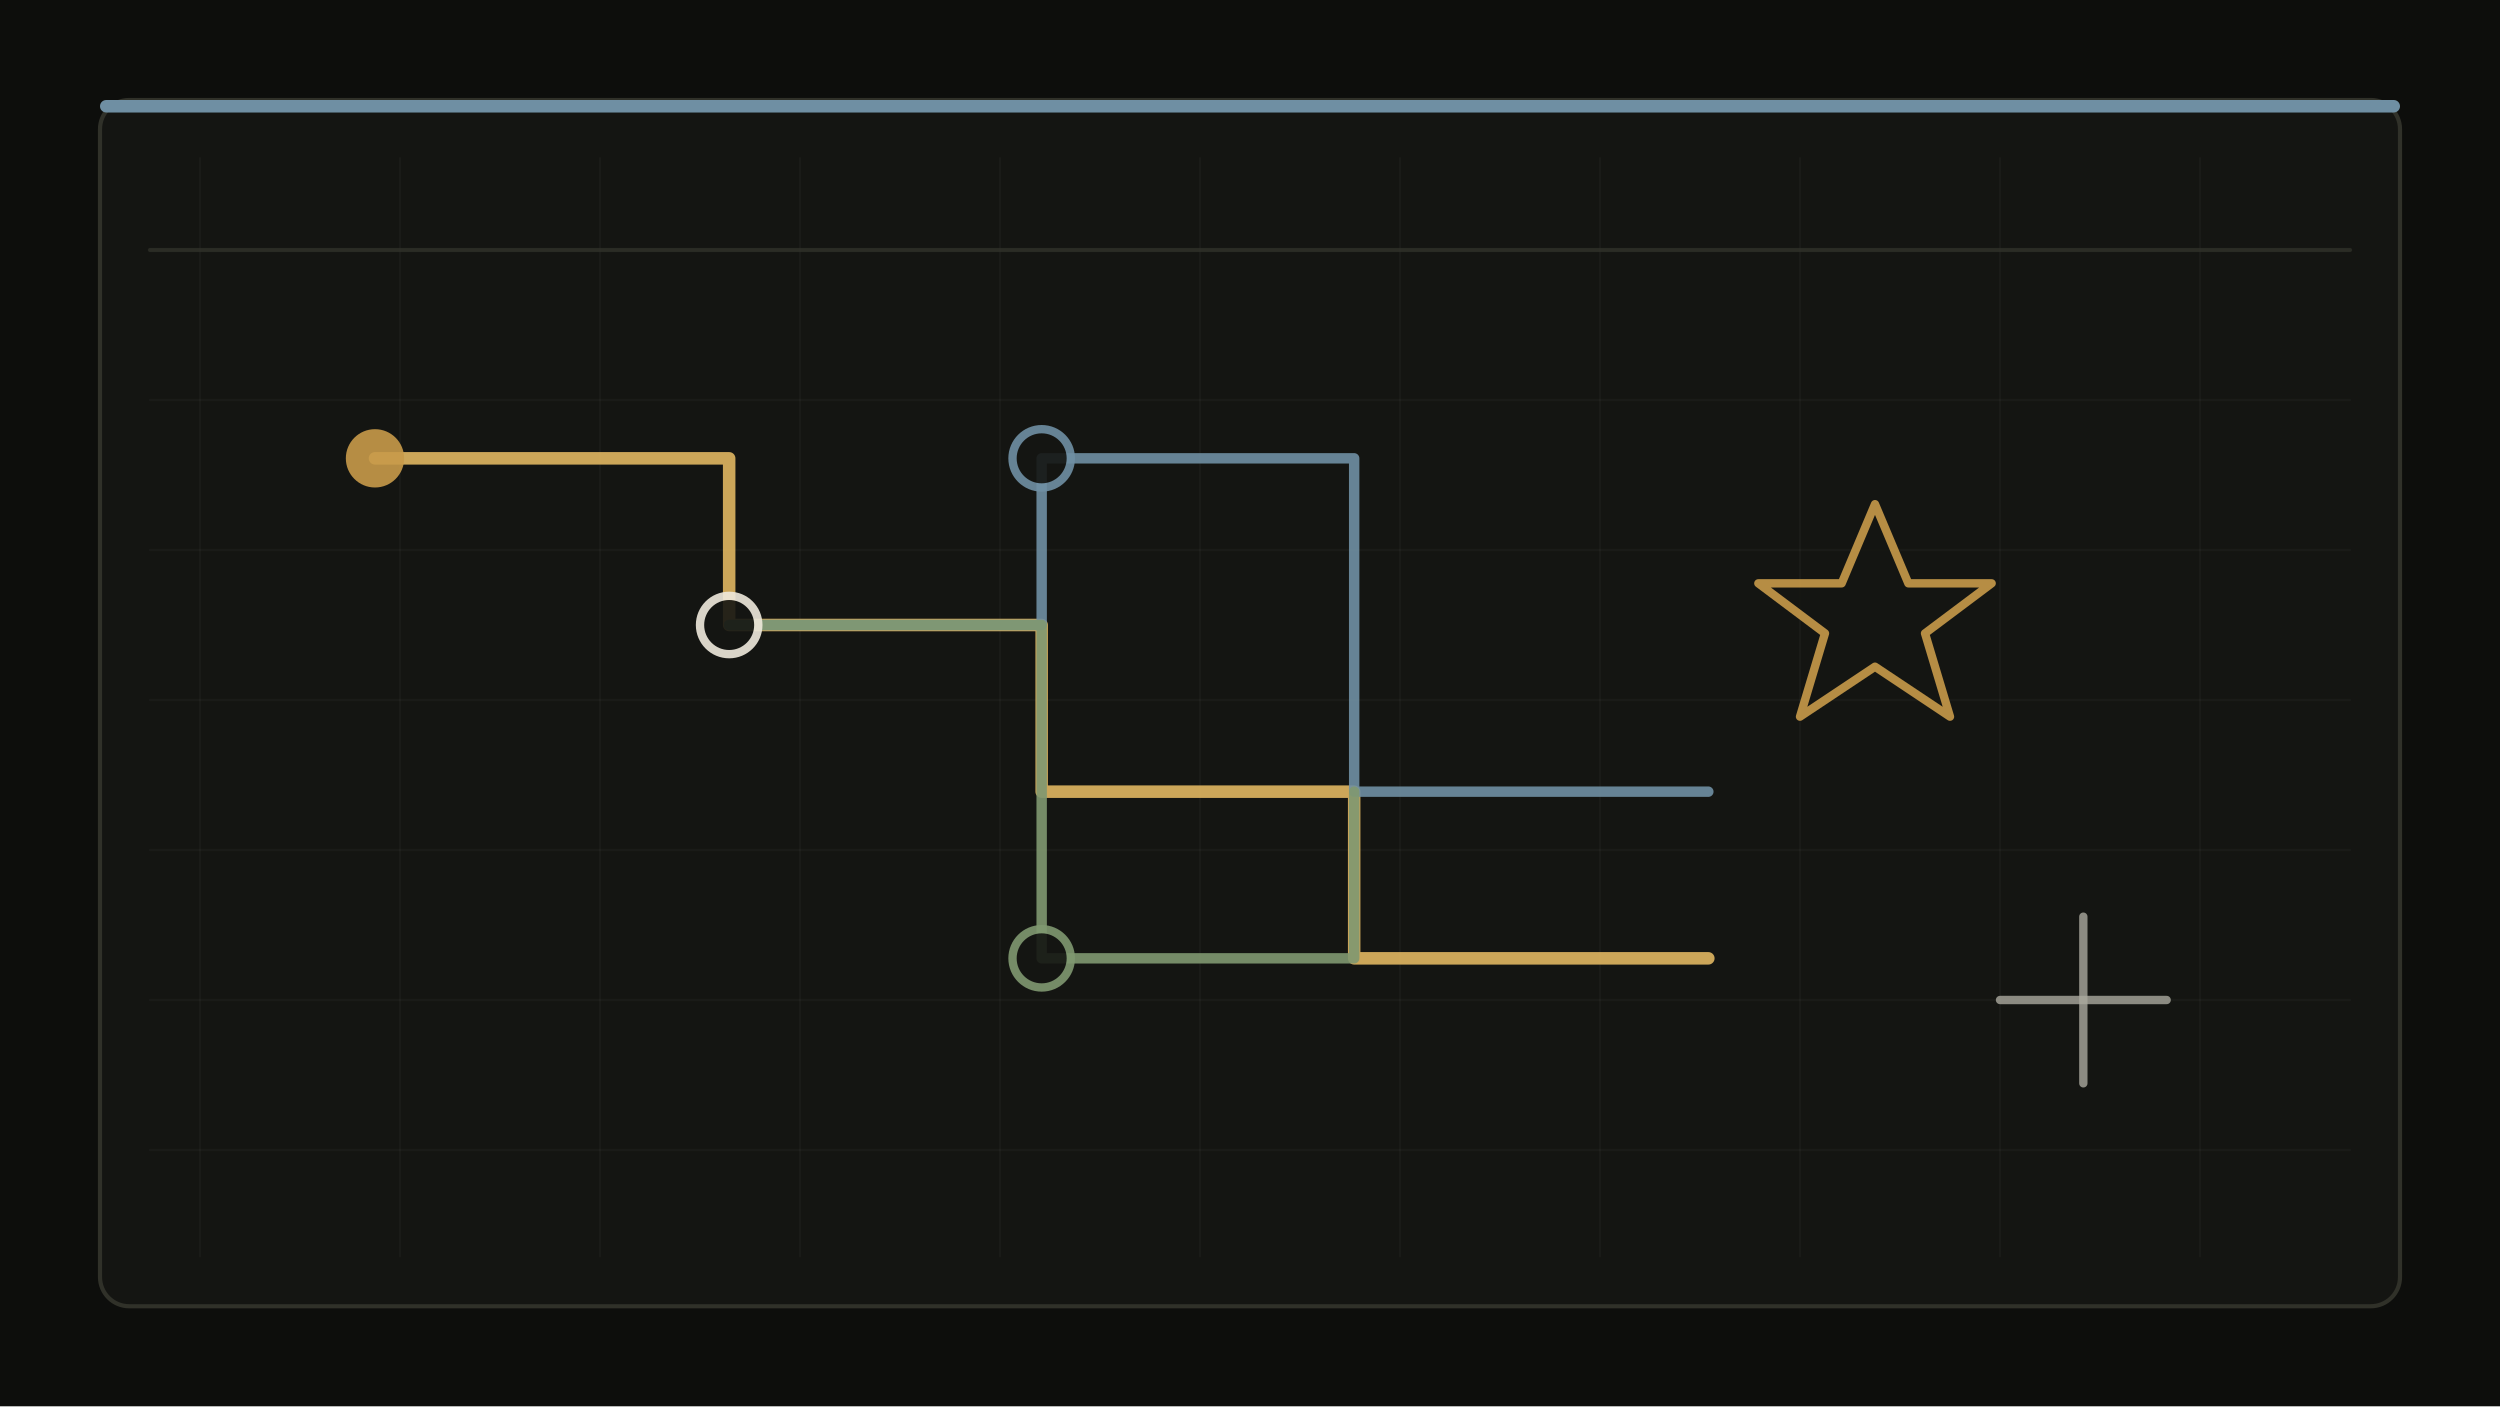
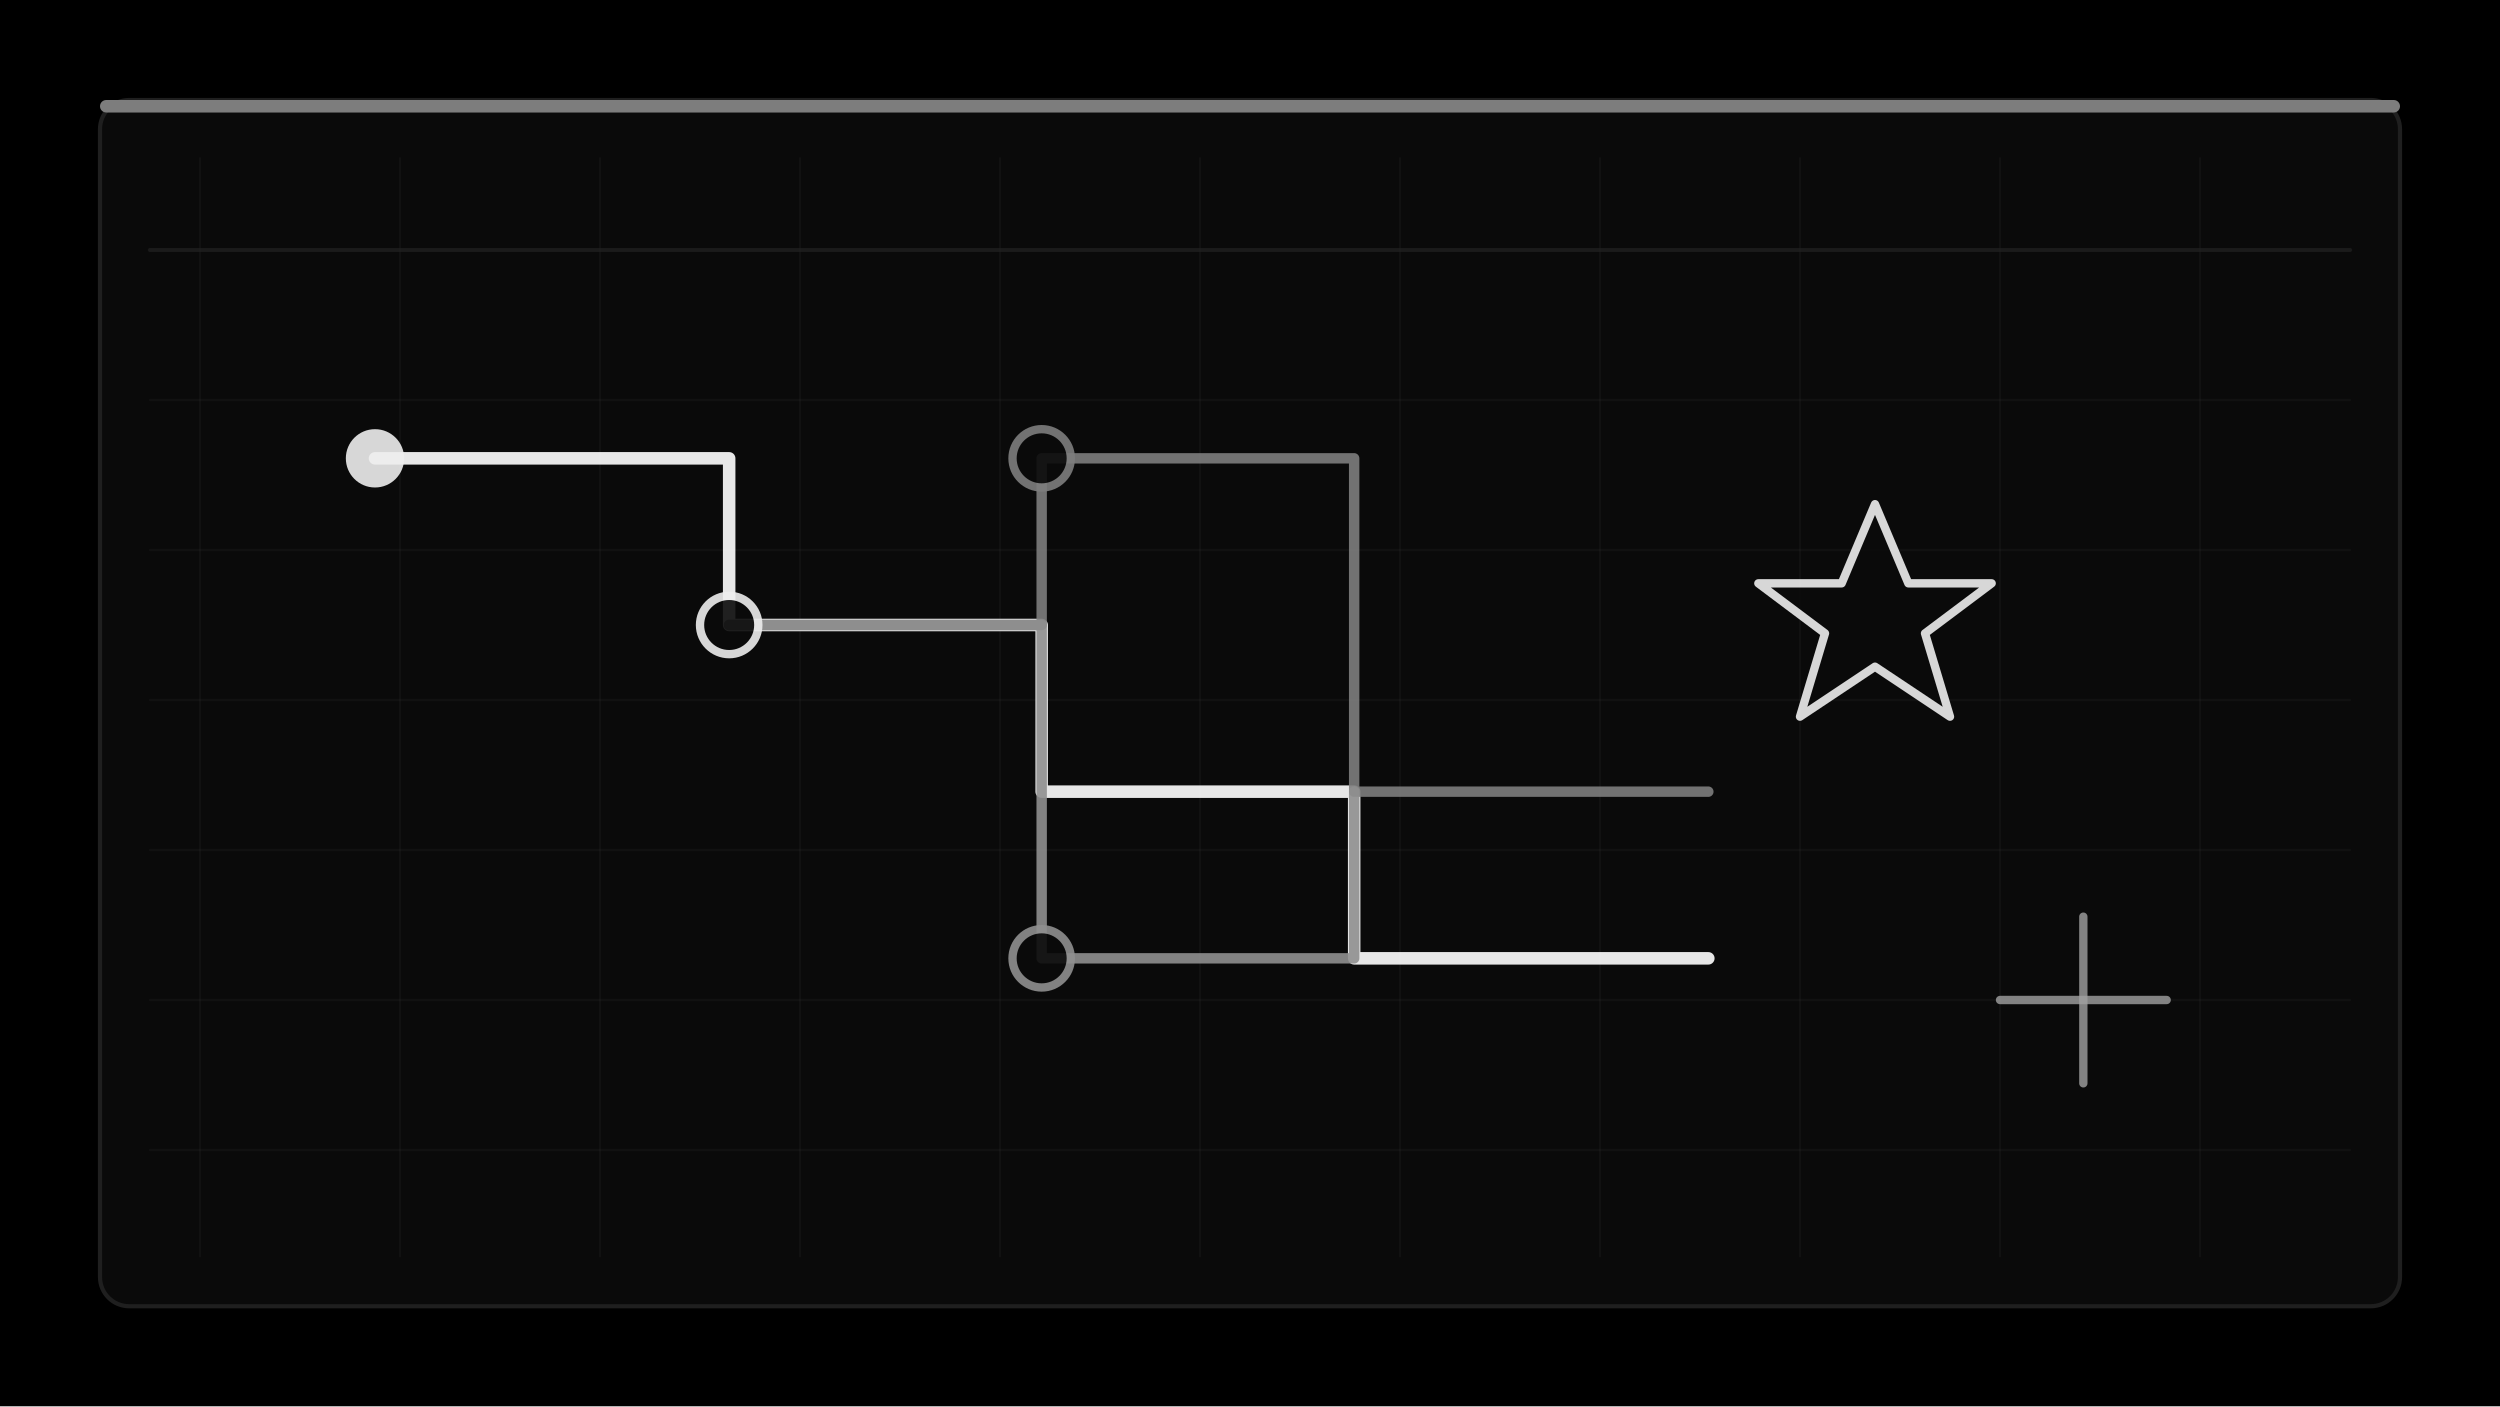
<svg xmlns="http://www.w3.org/2000/svg" viewBox="0 0 1200 675" role="img" aria-hidden="true">
-   <rect x="0" y="0" width="1200" height="675" rx="0" fill="#0d0e0c" opacity="1" />
-   <rect x="48" y="48" width="1104" height="579" rx="14" fill="#141512" stroke="#303129" stroke-width="2" opacity="1" />
-   <rect x="48" y="48" width="1104" height="6" rx="3" fill="#6f8fa3" opacity="1" />
-   <line x1="96" y1="76" x2="96" y2="603" stroke="#eee9dc" stroke-width="1" opacity="0.035" stroke-linecap="round" />
-   <line x1="192" y1="76" x2="192" y2="603" stroke="#eee9dc" stroke-width="1" opacity="0.035" stroke-linecap="round" />
-   <line x1="288" y1="76" x2="288" y2="603" stroke="#eee9dc" stroke-width="1" opacity="0.035" stroke-linecap="round" />
-   <line x1="384" y1="76" x2="384" y2="603" stroke="#eee9dc" stroke-width="1" opacity="0.035" stroke-linecap="round" />
-   <line x1="480" y1="76" x2="480" y2="603" stroke="#eee9dc" stroke-width="1" opacity="0.035" stroke-linecap="round" />
-   <line x1="576" y1="76" x2="576" y2="603" stroke="#eee9dc" stroke-width="1" opacity="0.035" stroke-linecap="round" />
-   <line x1="672" y1="76" x2="672" y2="603" stroke="#eee9dc" stroke-width="1" opacity="0.035" stroke-linecap="round" />
-   <line x1="768" y1="76" x2="768" y2="603" stroke="#eee9dc" stroke-width="1" opacity="0.035" stroke-linecap="round" />
-   <line x1="864" y1="76" x2="864" y2="603" stroke="#eee9dc" stroke-width="1" opacity="0.035" stroke-linecap="round" />
-   <line x1="960" y1="76" x2="960" y2="603" stroke="#eee9dc" stroke-width="1" opacity="0.035" stroke-linecap="round" />
-   <line x1="1056" y1="76" x2="1056" y2="603" stroke="#eee9dc" stroke-width="1" opacity="0.035" stroke-linecap="round" />
-   <line x1="72" y1="120" x2="1128" y2="120" stroke="#eee9dc" stroke-width="1" opacity="0.035" stroke-linecap="round" />
-   <line x1="72" y1="192" x2="1128" y2="192" stroke="#eee9dc" stroke-width="1" opacity="0.035" stroke-linecap="round" />
-   <line x1="72" y1="264" x2="1128" y2="264" stroke="#eee9dc" stroke-width="1" opacity="0.035" stroke-linecap="round" />
-   <line x1="72" y1="336" x2="1128" y2="336" stroke="#eee9dc" stroke-width="1" opacity="0.035" stroke-linecap="round" />
-   <line x1="72" y1="408" x2="1128" y2="408" stroke="#eee9dc" stroke-width="1" opacity="0.035" stroke-linecap="round" />
-   <line x1="72" y1="480" x2="1128" y2="480" stroke="#eee9dc" stroke-width="1" opacity="0.035" stroke-linecap="round" />
-   <line x1="72" y1="552" x2="1128" y2="552" stroke="#eee9dc" stroke-width="1" opacity="0.035" stroke-linecap="round" />
-   <line x1="72" y1="120" x2="1128" y2="120" stroke="#303129" stroke-width="2" opacity="0.75" stroke-linecap="round" />
+   <rect x="0" y="0" width="1200" height="675" rx="0" fill="#000000" opacity="1" />
+   <rect x="48" y="48" width="1104" height="579" rx="14" fill="#0a0a0a" stroke="#1f1f1f" stroke-width="2" opacity="1" />
+   <rect x="48" y="48" width="1104" height="6" rx="3" fill="#7d7d7d" opacity="1" />
+   <line x1="96" y1="76" x2="96" y2="603" stroke="#ededed" stroke-width="1" opacity="0.035" stroke-linecap="round" />
+   <line x1="192" y1="76" x2="192" y2="603" stroke="#ededed" stroke-width="1" opacity="0.035" stroke-linecap="round" />
+   <line x1="288" y1="76" x2="288" y2="603" stroke="#ededed" stroke-width="1" opacity="0.035" stroke-linecap="round" />
+   <line x1="384" y1="76" x2="384" y2="603" stroke="#ededed" stroke-width="1" opacity="0.035" stroke-linecap="round" />
+   <line x1="480" y1="76" x2="480" y2="603" stroke="#ededed" stroke-width="1" opacity="0.035" stroke-linecap="round" />
+   <line x1="576" y1="76" x2="576" y2="603" stroke="#ededed" stroke-width="1" opacity="0.035" stroke-linecap="round" />
+   <line x1="672" y1="76" x2="672" y2="603" stroke="#ededed" stroke-width="1" opacity="0.035" stroke-linecap="round" />
+   <line x1="768" y1="76" x2="768" y2="603" stroke="#ededed" stroke-width="1" opacity="0.035" stroke-linecap="round" />
+   <line x1="864" y1="76" x2="864" y2="603" stroke="#ededed" stroke-width="1" opacity="0.035" stroke-linecap="round" />
+   <line x1="960" y1="76" x2="960" y2="603" stroke="#ededed" stroke-width="1" opacity="0.035" stroke-linecap="round" />
+   <line x1="1056" y1="76" x2="1056" y2="603" stroke="#ededed" stroke-width="1" opacity="0.035" stroke-linecap="round" />
+   <line x1="72" y1="120" x2="1128" y2="120" stroke="#ededed" stroke-width="1" opacity="0.035" stroke-linecap="round" />
+   <line x1="72" y1="192" x2="1128" y2="192" stroke="#ededed" stroke-width="1" opacity="0.035" stroke-linecap="round" />
+   <line x1="72" y1="264" x2="1128" y2="264" stroke="#ededed" stroke-width="1" opacity="0.035" stroke-linecap="round" />
+   <line x1="72" y1="336" x2="1128" y2="336" stroke="#ededed" stroke-width="1" opacity="0.035" stroke-linecap="round" />
+   <line x1="72" y1="408" x2="1128" y2="408" stroke="#ededed" stroke-width="1" opacity="0.035" stroke-linecap="round" />
+   <line x1="72" y1="480" x2="1128" y2="480" stroke="#ededed" stroke-width="1" opacity="0.035" stroke-linecap="round" />
+   <line x1="72" y1="552" x2="1128" y2="552" stroke="#ededed" stroke-width="1" opacity="0.035" stroke-linecap="round" />
+   <line x1="72" y1="120" x2="1128" y2="120" stroke="#1f1f1f" stroke-width="2" opacity="0.75" stroke-linecap="round" />
  <g opacity="1">
-     <path d="M180 220H350V300H500V380H650V460H820" fill="none" stroke="#e0b661" stroke-width="6" opacity="0.9" stroke-linecap="round" stroke-linejoin="round" />
-     <path d="M350 300H500V220H650V380H820" fill="none" stroke="#6f8fa3" stroke-width="5" opacity="0.9" stroke-linecap="round" stroke-linejoin="round" />
-     <path d="M350 300H500V460H650V380" fill="none" stroke="#7f9870" stroke-width="5" opacity="0.9" stroke-linecap="round" stroke-linejoin="round" />
-     <circle cx="180" cy="220" r="14" fill="#c89a49" opacity="0.9" />
-     <circle cx="350" cy="300" r="14" fill="#141512" stroke="#eee9dc" stroke-width="4" opacity="0.9" />
-     <circle cx="500" cy="220" r="14" fill="#141512" stroke="#6f8fa3" stroke-width="4" opacity="0.9" />
-     <circle cx="500" cy="460" r="14" fill="#141512" stroke="#7f9870" stroke-width="4" opacity="0.9" />
-     <path d="M900 242L916 280L956 280L924 304L936 344L900 320L864 344L876 304L844 280L884 280Z" fill="#141512" stroke="#c89a49" stroke-width="4" opacity="0.9" stroke-linecap="round" stroke-linejoin="round" />
-     <line x1="1000" y1="440" x2="1000" y2="520" stroke="#aaa99e" stroke-width="4" opacity="0.8" stroke-linecap="round" />
-     <line x1="960" y1="480" x2="1040" y2="480" stroke="#aaa99e" stroke-width="4" opacity="0.8" stroke-linecap="round" />
+     <path d="M180 220H350V300H500V380H650V460H820" fill="none" stroke="#ffffff" stroke-width="6" opacity="0.9" stroke-linecap="round" stroke-linejoin="round" />
+     <path d="M350 300H500V220H650V380H820" fill="none" stroke="#7d7d7d" stroke-width="5" opacity="0.9" stroke-linecap="round" stroke-linejoin="round" />
+     <path d="M350 300H500V460H650V380" fill="none" stroke="#8f8f8f" stroke-width="5" opacity="0.9" stroke-linecap="round" stroke-linejoin="round" />
+     <circle cx="180" cy="220" r="14" fill="#ededed" opacity="0.9" />
+     <circle cx="350" cy="300" r="14" fill="#0a0a0a" stroke="#ededed" stroke-width="4" opacity="0.9" />
+     <circle cx="500" cy="220" r="14" fill="#0a0a0a" stroke="#7d7d7d" stroke-width="4" opacity="0.9" />
+     <circle cx="500" cy="460" r="14" fill="#0a0a0a" stroke="#8f8f8f" stroke-width="4" opacity="0.9" />
+     <path d="M900 242L916 280L956 280L924 304L936 344L900 320L864 344L876 304L844 280L884 280Z" fill="#0a0a0a" stroke="#ededed" stroke-width="4" opacity="0.9" stroke-linecap="round" stroke-linejoin="round" />
+     <line x1="1000" y1="440" x2="1000" y2="520" stroke="#a1a1a1" stroke-width="4" opacity="0.8" stroke-linecap="round" />
+     <line x1="960" y1="480" x2="1040" y2="480" stroke="#a1a1a1" stroke-width="4" opacity="0.8" stroke-linecap="round" />
  </g>
</svg>
